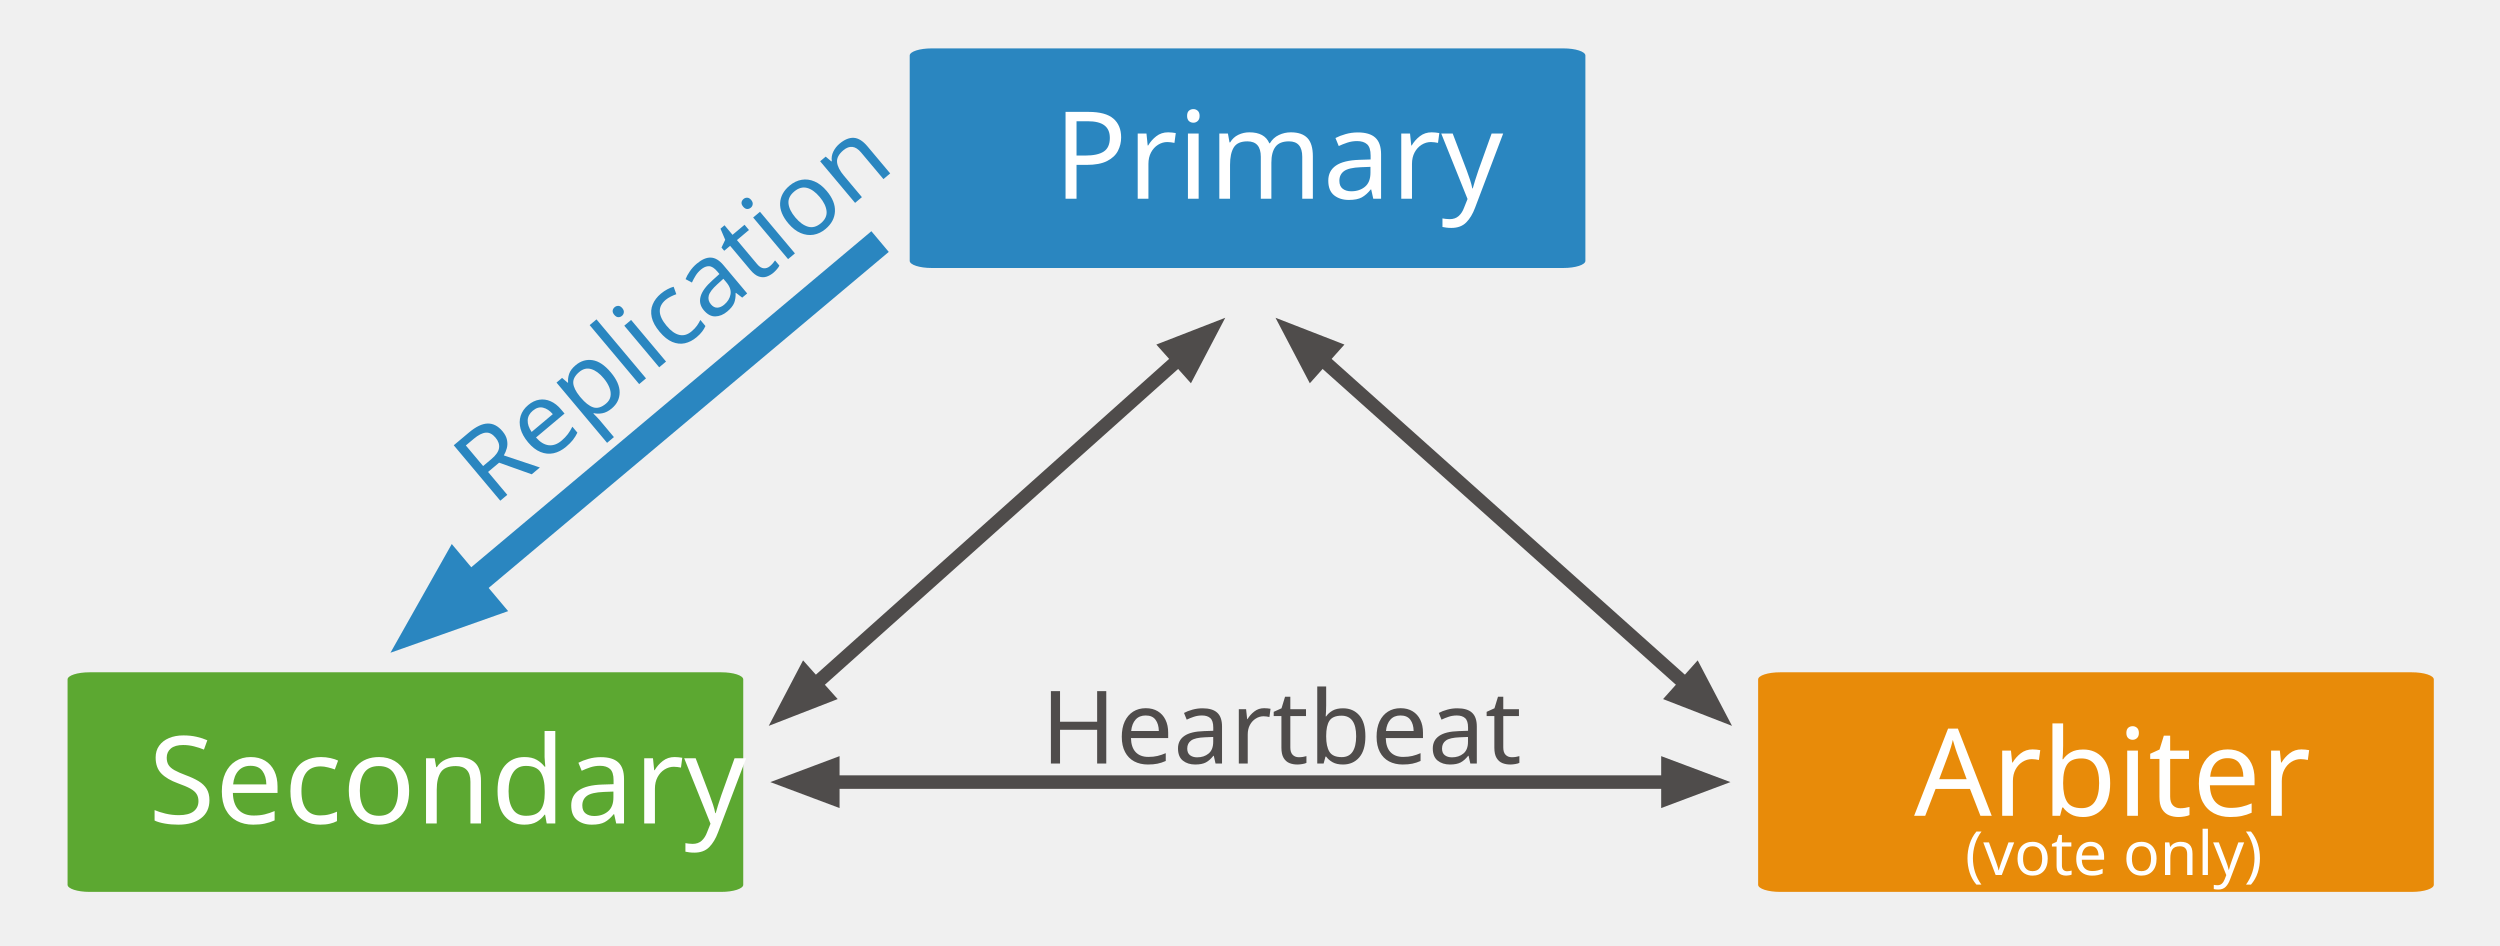
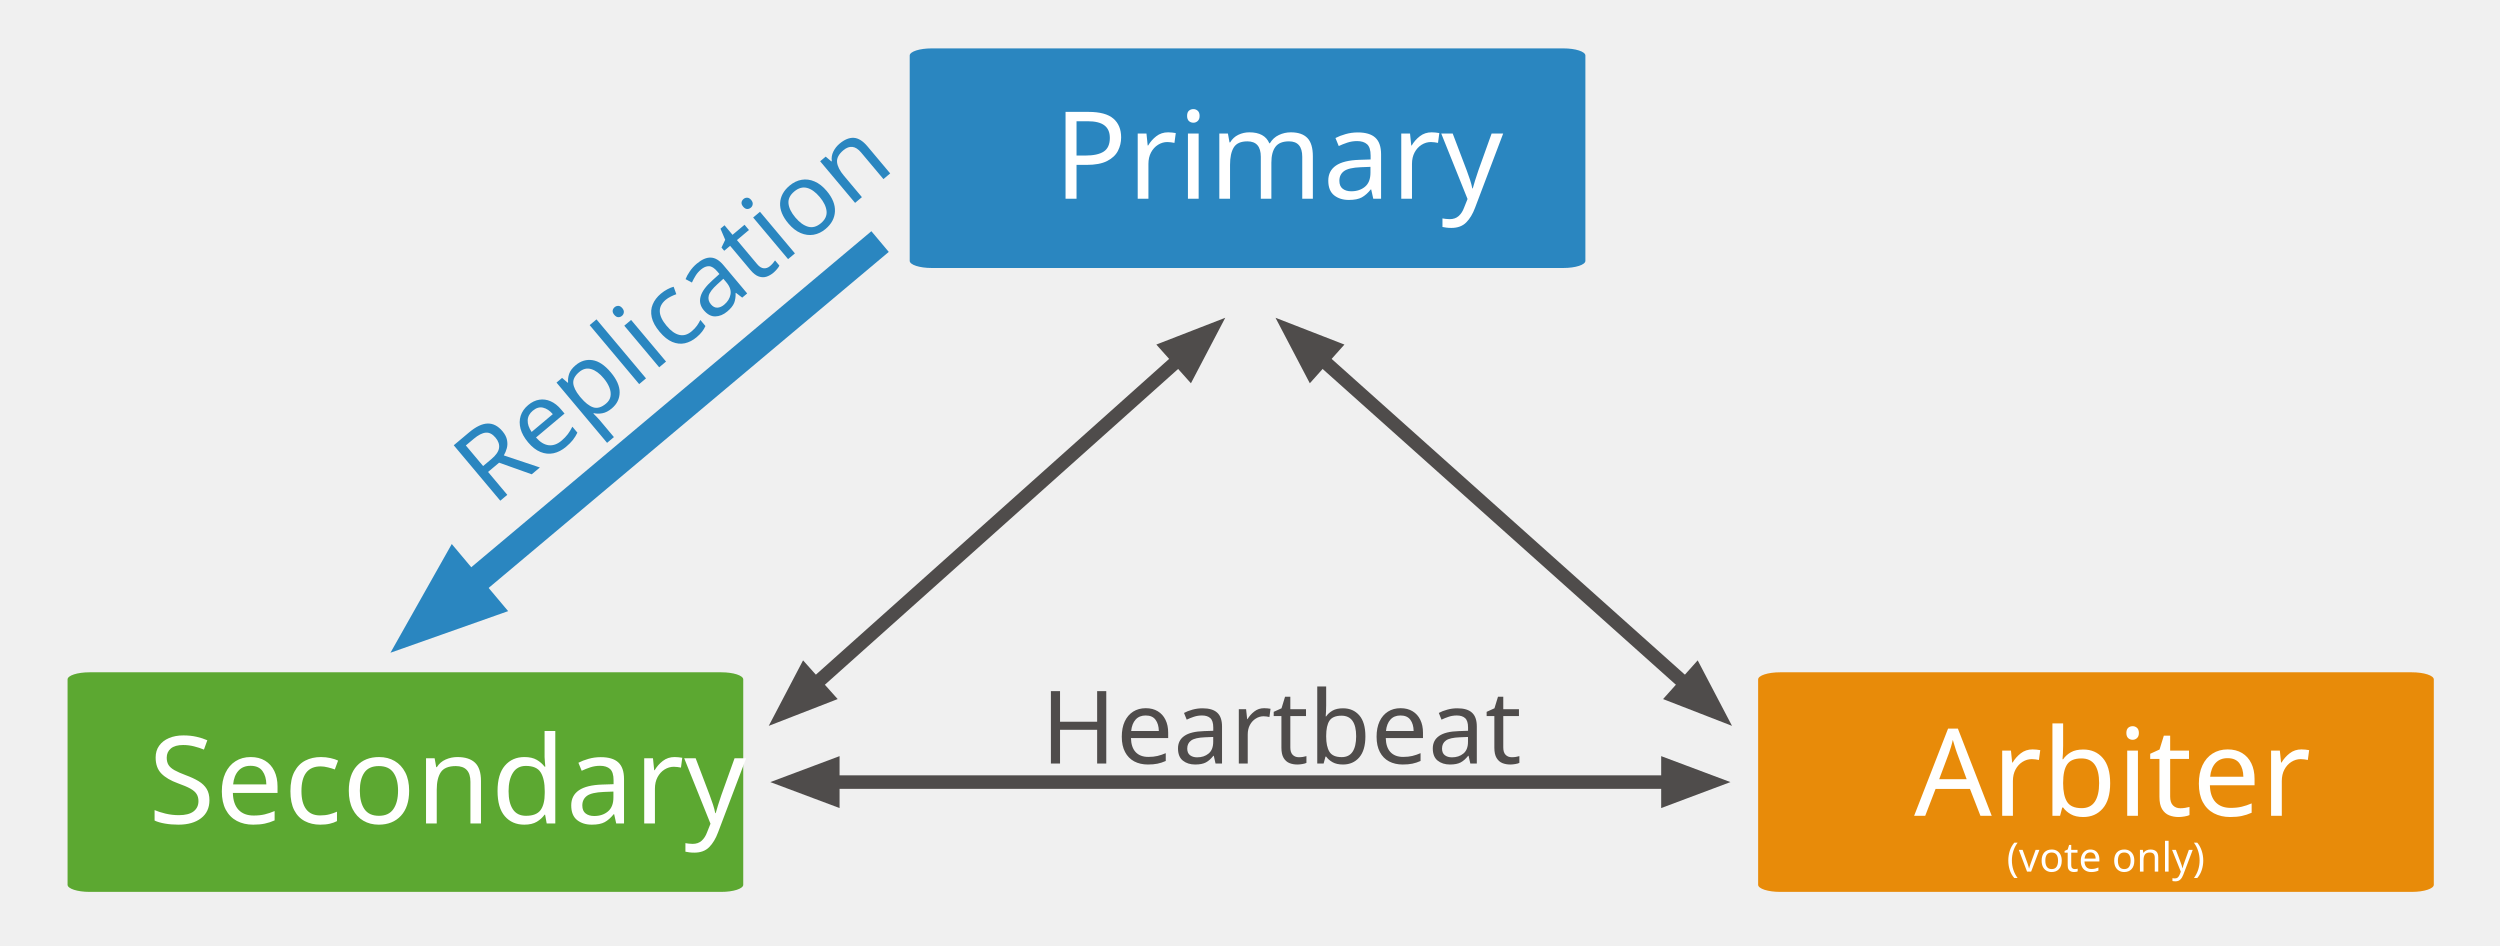
<svg xmlns="http://www.w3.org/2000/svg" version="1.1" x="0px" y="0px" width="740" height="280" viewBox="0, 0, 740, 280">
  <g id="Layer 1">
    <g>
      <path d="M498.884,202.528 L391.338,106.388" fill-opacity="0" stroke="#4F4C4B" stroke-width="4" />
      <path d="M495.685,206.106 L508.427,211.058 L502.083,198.949 z" fill="#4F4C4B" fill-opacity="1" stroke="#4F4C4B" stroke-width="4" stroke-opacity="1" />
      <path d="M394.537,102.809 L381.795,97.857 L388.139,109.966 z" fill="#4F4C4B" fill-opacity="1" stroke="#4F4C4B" stroke-width="4" stroke-opacity="1" />
    </g>
    <g>
      <path d="M241.338,202.528 L348.884,106.388" fill-opacity="0" stroke="#4F4C4B" stroke-width="4" />
      <path d="M238.139,198.949 L231.795,211.058 L244.537,206.106 z" fill="#4F4C4B" fill-opacity="1" stroke="#4F4C4B" stroke-width="4" stroke-opacity="1" />
      <path d="M352.083,109.966 L358.427,97.857 L345.685,102.809 z" fill="#4F4C4B" fill-opacity="1" stroke="#4F4C4B" stroke-width="4" stroke-opacity="1" />
    </g>
    <g>
      <path d="M220,201.11 C220,199.945 217.094,199 213.504,199 L26.496,199 C22.91,199 20,199.945 20,201.11 L20,261.888 C20,263.054 22.91,264 26.496,264 L213.504,264 C217.094,264 220,263.054 220,261.888 L220,201.11" fill="#5CA831" />
      <text transform="matrix(1, -0, 0, 1, 120, 231.5)">
        <tspan x="-76.087" y="12.242" font-family="GillSans" font-size="36" fill="#FFFFFE">Secondary</tspan>
      </text>
    </g>
    <g>
      <text transform="matrix(0.766, -0.643, 0.643, 0.766, 202.275, 112.513)">
        <tspan x="-67.354" y="-7.5" font-family="GillSans" font-size="30" fill="#2A86C0">Replication</tspan>
      </text>
      <g>
        <path d="M260.5,71.5 L139.002,173.536" fill-opacity="0" stroke="#2A86C0" stroke-width="8" />
        <path d="M134.372,168.023 L124.299,185.884 L143.633,179.05 z" fill="#2A86C0" fill-opacity="1" stroke="#2A86C0" stroke-width="8" stroke-opacity="1" />
      </g>
    </g>
    <g>
      <path d="M469.274,16.434 C469.274,15.269 466.369,14.324 462.778,14.324 L275.77,14.324 C272.184,14.324 269.274,15.269 269.274,16.434 L269.274,77.212 C269.274,78.379 272.184,79.324 275.77,79.324 L462.778,79.324 C466.369,79.324 469.274,78.379 469.274,77.212 L469.274,16.434" fill="#2A86C0" />
      <text transform="matrix(1, 0, 0, 1, 369.274, 46.824)">
        <tspan x="-57.357" y="12" font-family="GillSans" font-size="36" fill="#FFFFFF">Primary</tspan>
      </text>
    </g>
    <text transform="matrix(1, -0, 0, 1, 370, 216)">
      <tspan x="-61.838" y="10" font-family="GillSans" font-size="30" fill="#4F4C4B">Heartbeat</tspan>
    </text>
    <g>
      <path d="M246.511,231.5 L493.711,231.5" fill-opacity="0" stroke="#4F4C4B" stroke-width="4" />
      <path d="M246.511,226.7 L233.711,231.5 L246.511,236.3 z" fill="#4F4C4B" fill-opacity="1" stroke="#4F4C4B" stroke-width="4" stroke-opacity="1" />
      <path d="M493.711,236.3 L506.511,231.5 L493.711,226.7 z" fill="#4F4C4B" fill-opacity="1" stroke="#4F4C4B" stroke-width="4" stroke-opacity="1" />
    </g>
    <g>
      <path d="M720.406,201.11 C720.406,199.945 717.501,199 713.91,199 L526.902,199 C523.316,199 520.406,199.945 520.406,201.11 L520.406,261.888 C520.406,263.054 523.316,264 526.902,264 L713.91,264 C717.501,264 720.406,263.054 720.406,261.888 L720.406,201.11" fill="#E88B09" />
      <text transform="matrix(1, -0, 0, 1, 620.406, 229.479)">
        <tspan x="-53.824" y="12" font-family="GillSans" font-size="36" fill="#FFFFFE">Arbiter</tspan>
      </text>
-       <text transform="matrix(1, 0, 0, 1, 620.406, 254.816)">
-         <tspan x="-38.751" y="4.184" font-family="GillSans-Light" font-size="18" fill="#FFFFFF">(vote only)</tspan>
+       <text transform="matrix(1, 0, 0, 1, 620.406, 255.5)">
+         <tspan x="-26.432" y="2.5" font-family="GillSans" font-size="12" fill="#FFFFFF">(vote only)</tspan>
      </text>
    </g>
  </g>
  <defs />
</svg>
